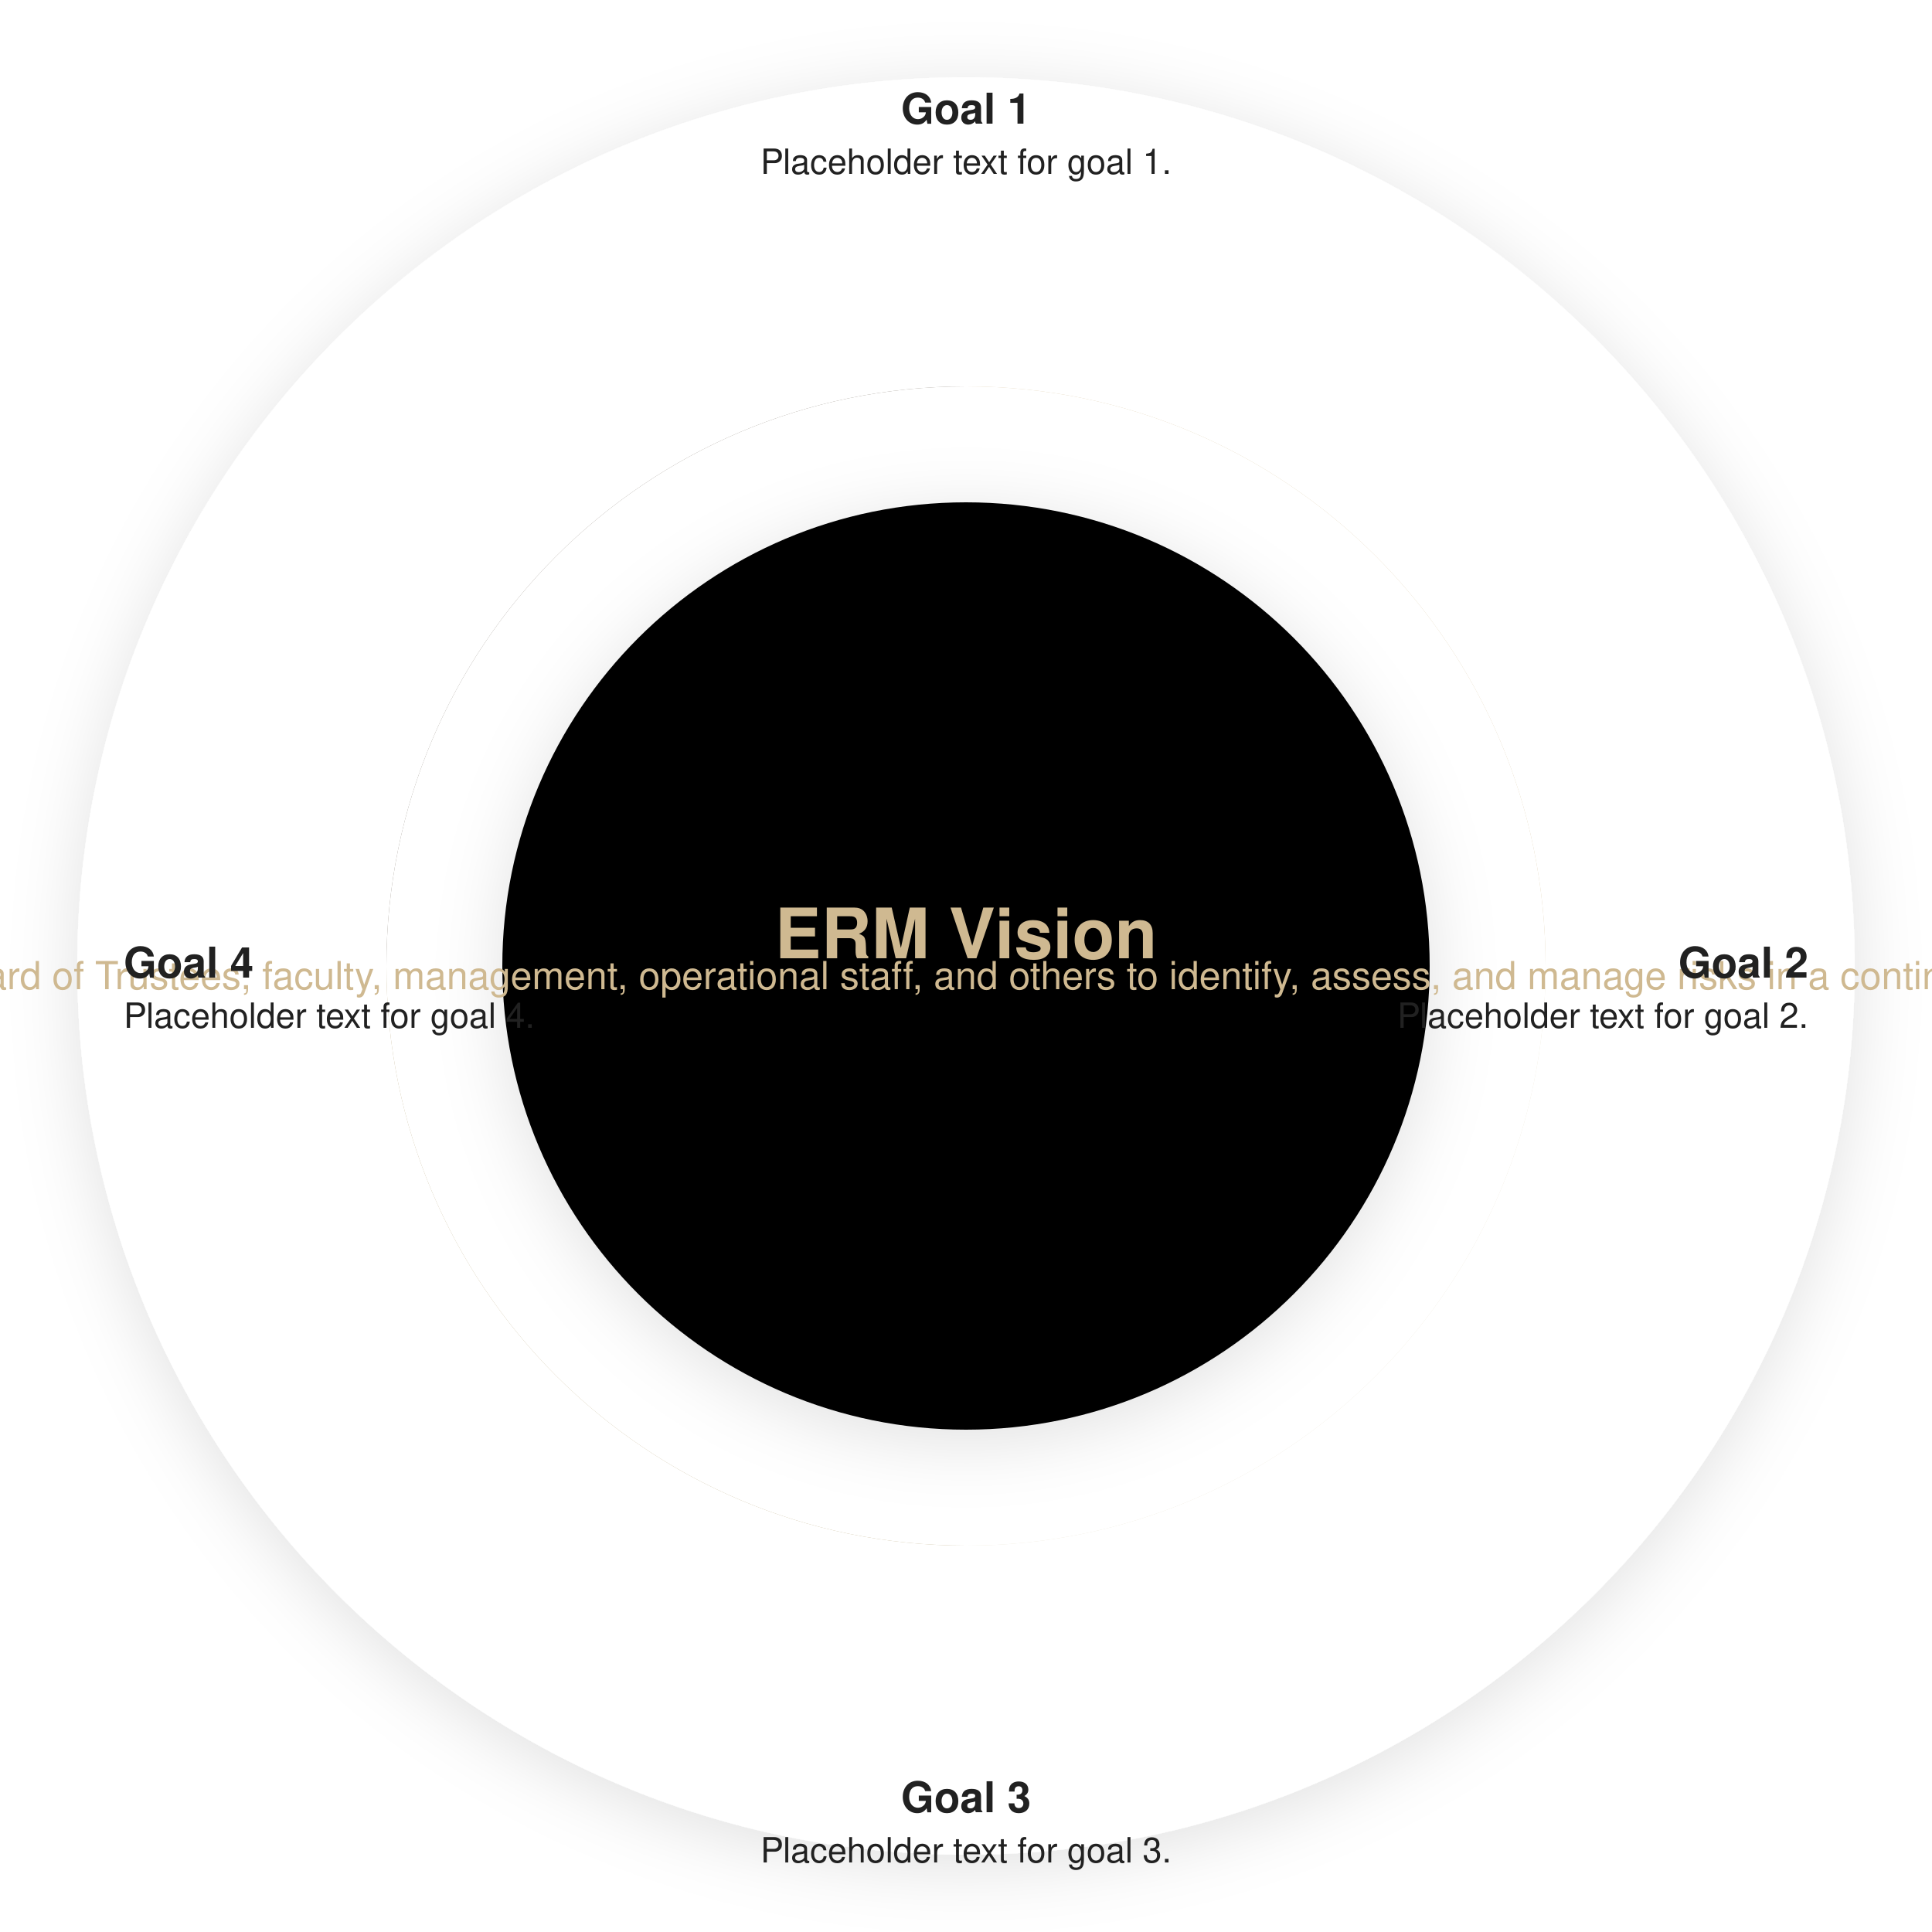
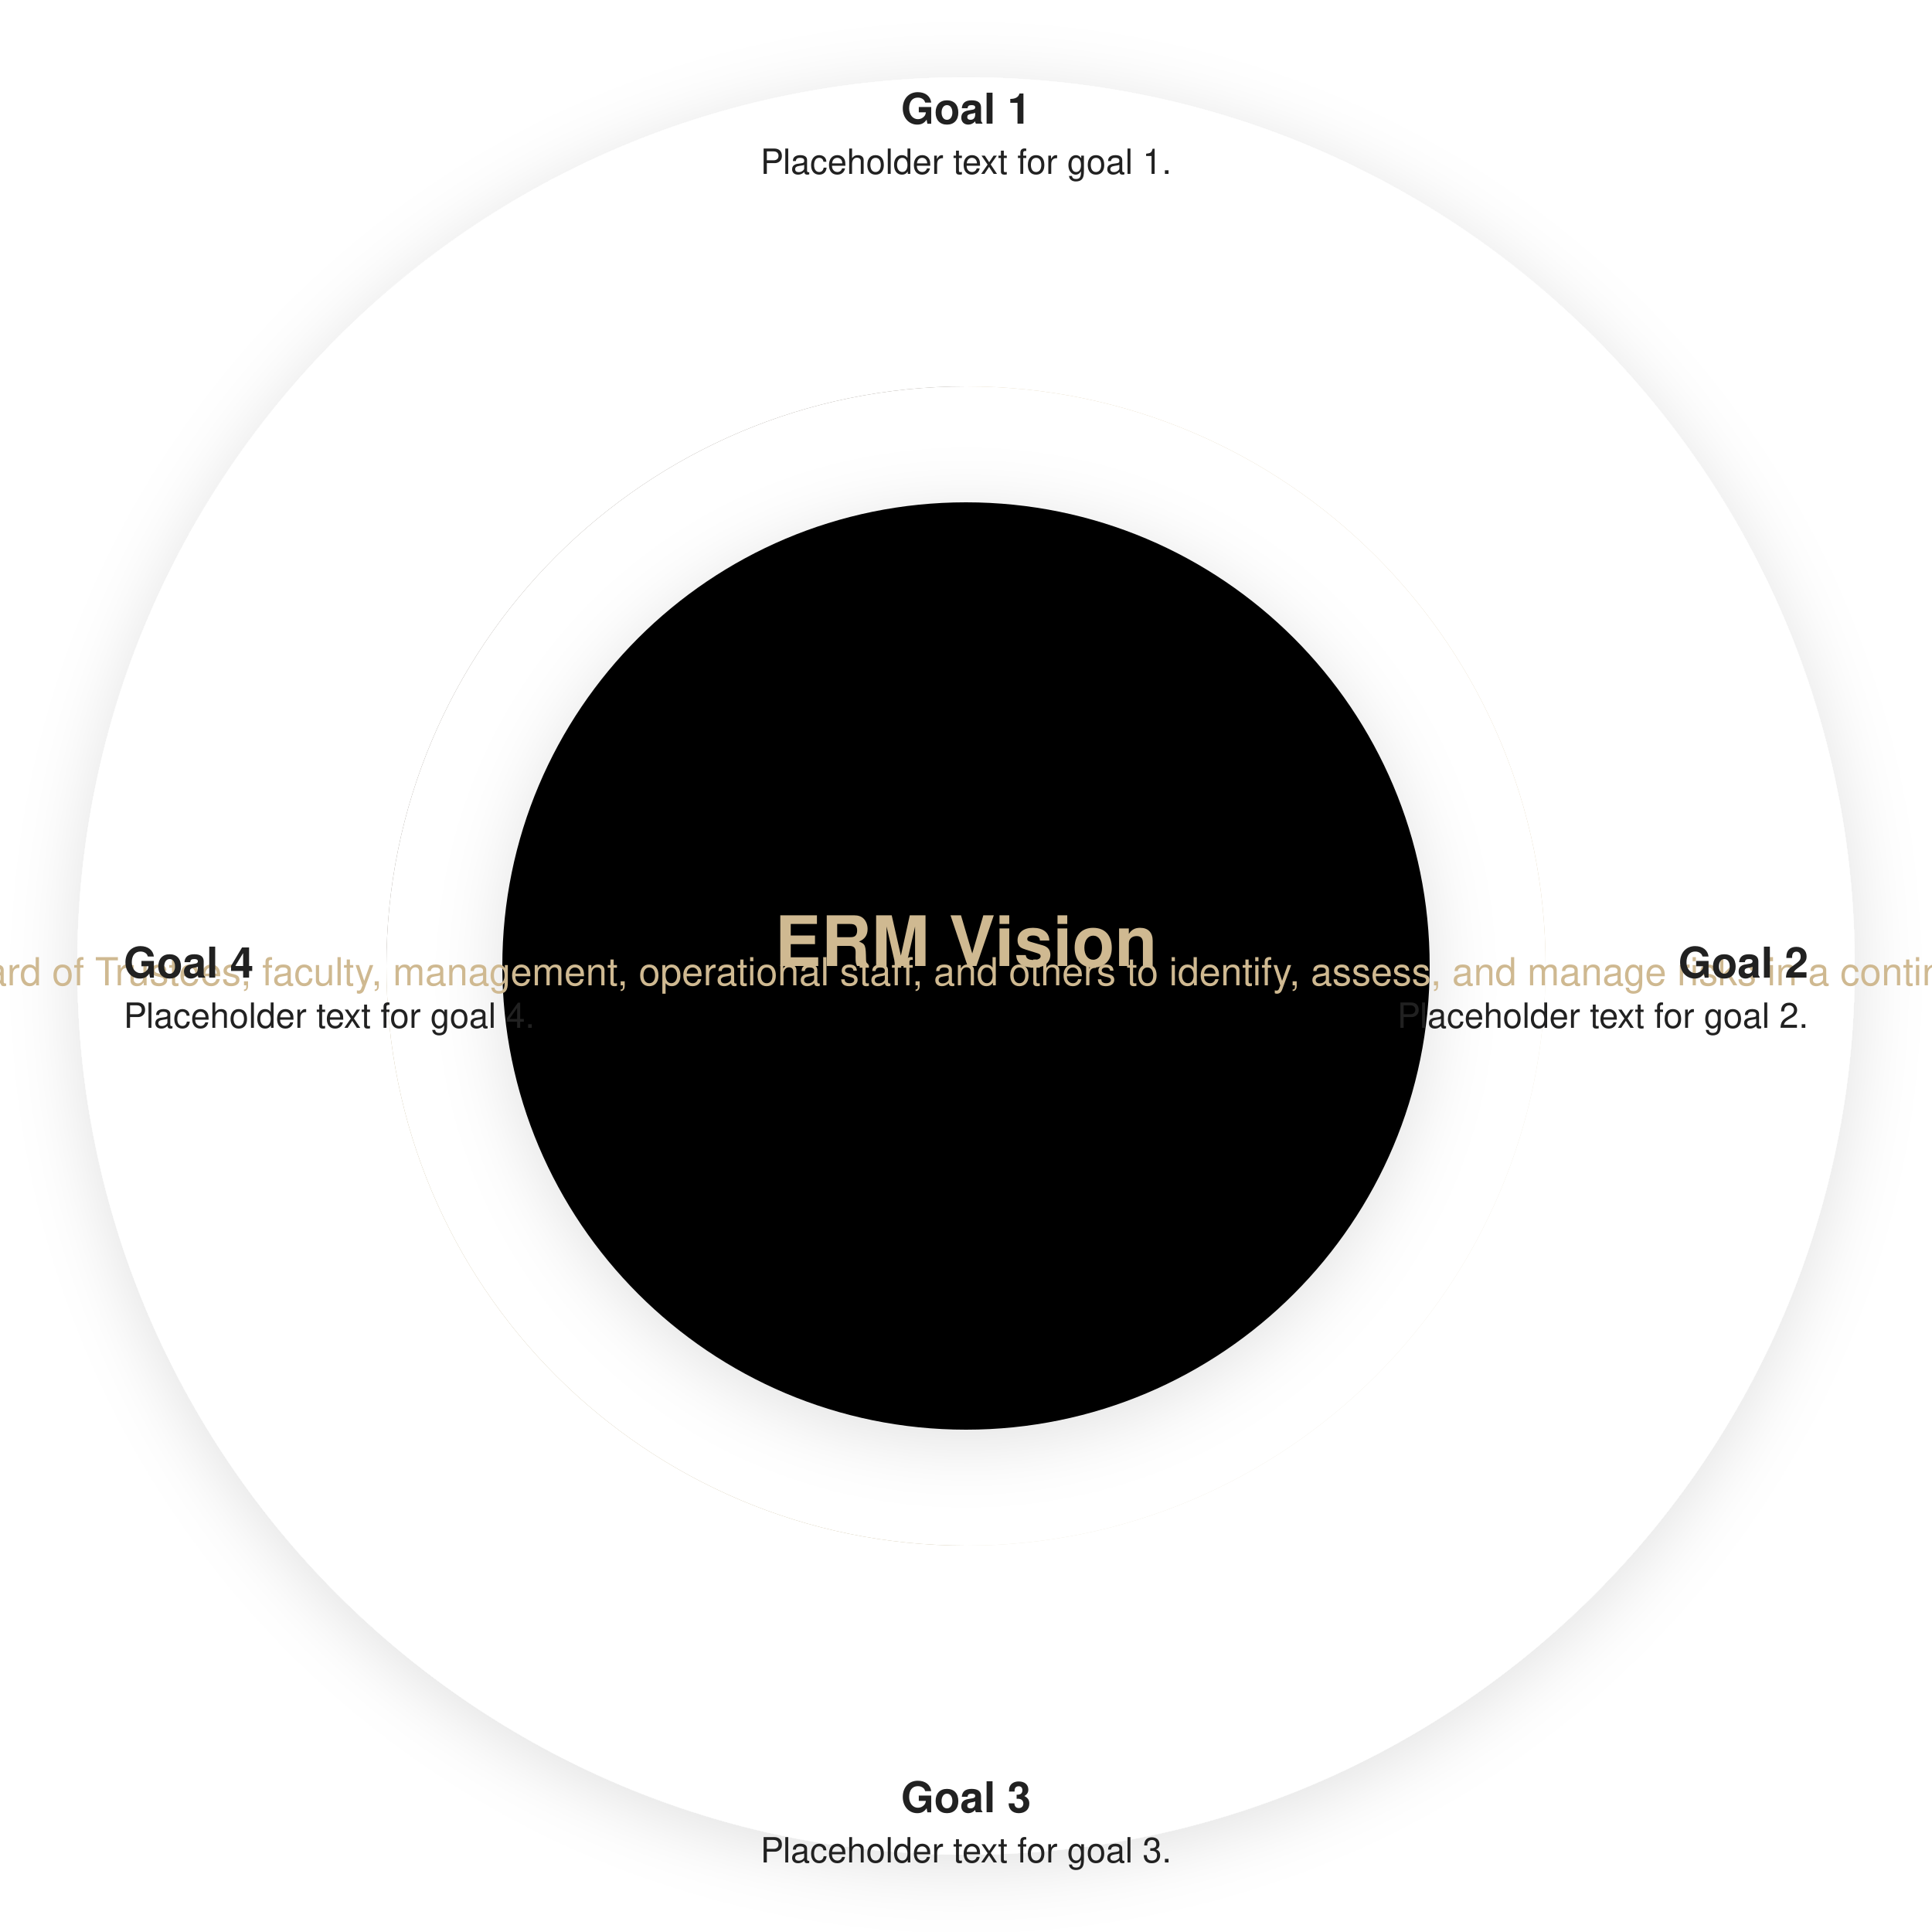
<svg xmlns="http://www.w3.org/2000/svg" viewBox="0 0 1000 1000" role="img" aria-labelledby="title desc">
  <defs>
    <style>
      .text { font-family: 'Acumin Pro', Helvetica, Arial, sans-serif; fill: #212121; }
      .visionTitle { font-weight: 800; font-size: 36px; }
      .visionBody { font-size: 20px; }
      .goalTitle { font-weight: 700; text-transform: uppercase; font-size: 22px; }
      .goalBody { font-size: 18px; }
      .softShadow { filter: drop-shadow(0 6px 18px rgba(0,0,0,0.12)); }
    </style>
    <clipPath id="innerHole">
      <circle cx="500" cy="500" r="300" />
    </clipPath>
  </defs>
  <rect width="100%" height="100%" fill="#ffffff" />
  <g class="softShadow">
    <circle cx="500" cy="500" r="460" fill="#ffffff" />
    <g clip-path="url(#innerHole)">
      <path d="M500,500 L500,40 A460,460 0 0 1 860,500 Z" fill="#D7C49E" />
      <path d="M500,500 L860,500 A460,460 0 0 1 500,960 Z" fill="#E9E2D0" />
      <path d="M500,500 L500,960 A460,460 0 0 1 140,500 Z" fill="#B7A57A" />
      <path d="M500,500 L140,500 A460,460 0 0 1 500,40 Z" fill="#7D7368" />
    </g>
    <circle cx="500" cy="500" r="300" fill="#ffffff" />
  </g>
  <g class="softShadow">
    <circle cx="500" cy="500" r="240" fill="#000000" />
  </g>
  <g class="text" text-anchor="middle">
-     <text x="500" y="496" class="visionTitle" fill="#CFB991">ERM Vision</text>
-     <text x="500" y="512" class="visionBody" fill="#CFB991">Enable all decision makers, including the Board of Trustees, faculty, management, operational staff, and others to identify, assess, and manage risks in a continuously changing and uncertain environment.</text>
+     <text x="500" y="500" class="visionTitle" fill="#CFB991">ERM Vision</text>
+     <text x="500" y="510" class="visionBody" fill="#CFB991">Enable all decision makers, including the Board of Trustees, faculty, management, operational staff, and others to identify, assess, and manage risks in a continuously changing and uncertain environment.</text>
  </g>
  <g class="text">
    <text x="500" y="64" text-anchor="middle" class="goalTitle">Goal 1</text>
    <text x="500" y="90" text-anchor="middle" class="goalBody">Placeholder text for goal 1.</text>
    <text x="936" y="506" text-anchor="end" class="goalTitle">Goal 2</text>
    <text x="936" y="532" text-anchor="end" class="goalBody">Placeholder text for goal 2.</text>
    <text x="500" y="938" text-anchor="middle" class="goalTitle">Goal 3</text>
    <text x="500" y="964" text-anchor="middle" class="goalBody">Placeholder text for goal 3.</text>
    <text x="64" y="506" text-anchor="start" class="goalTitle">Goal 4</text>
    <text x="64" y="532" text-anchor="start" class="goalBody">Placeholder text for goal 4.</text>
  </g>
</svg>
